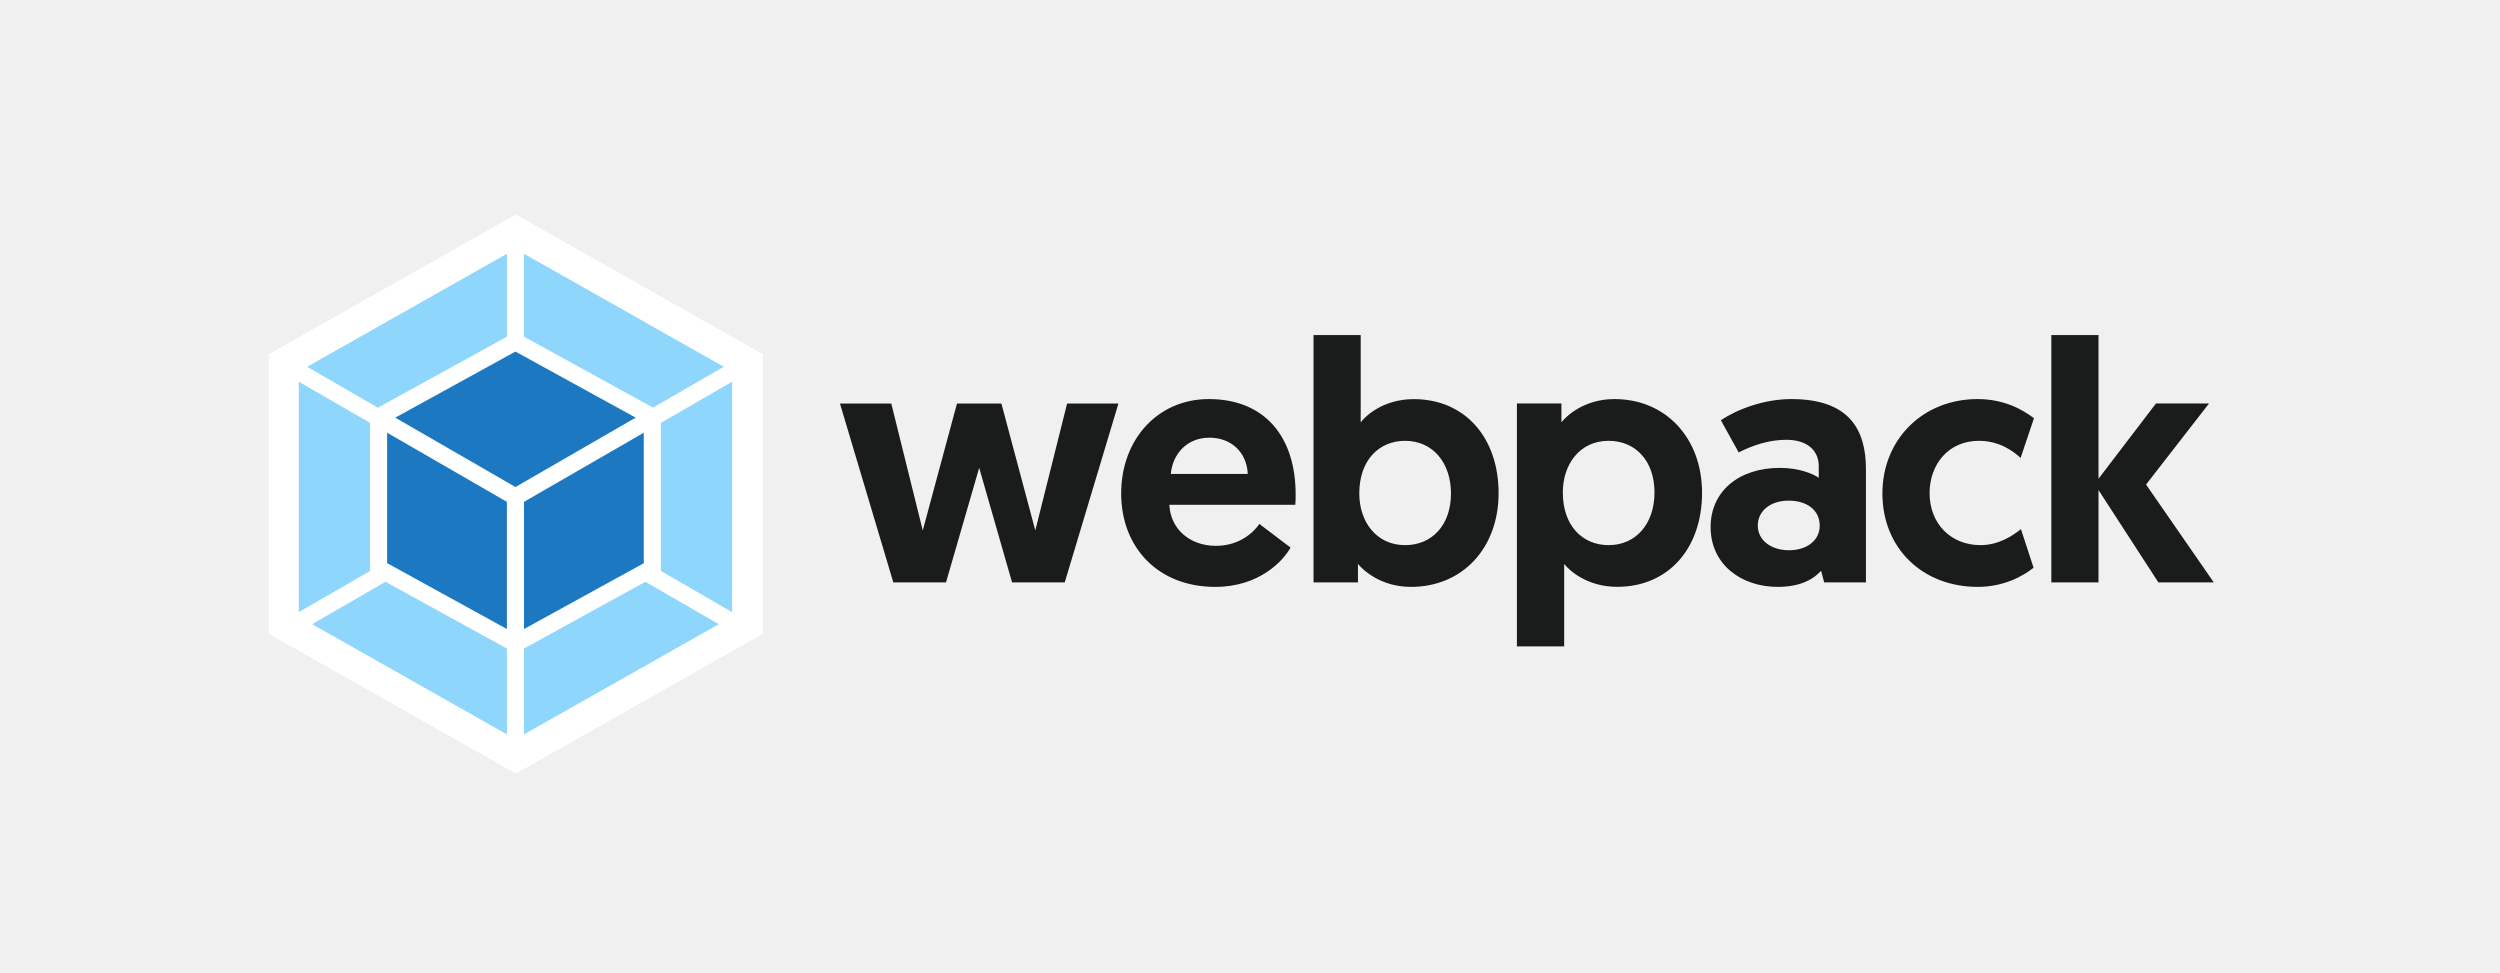
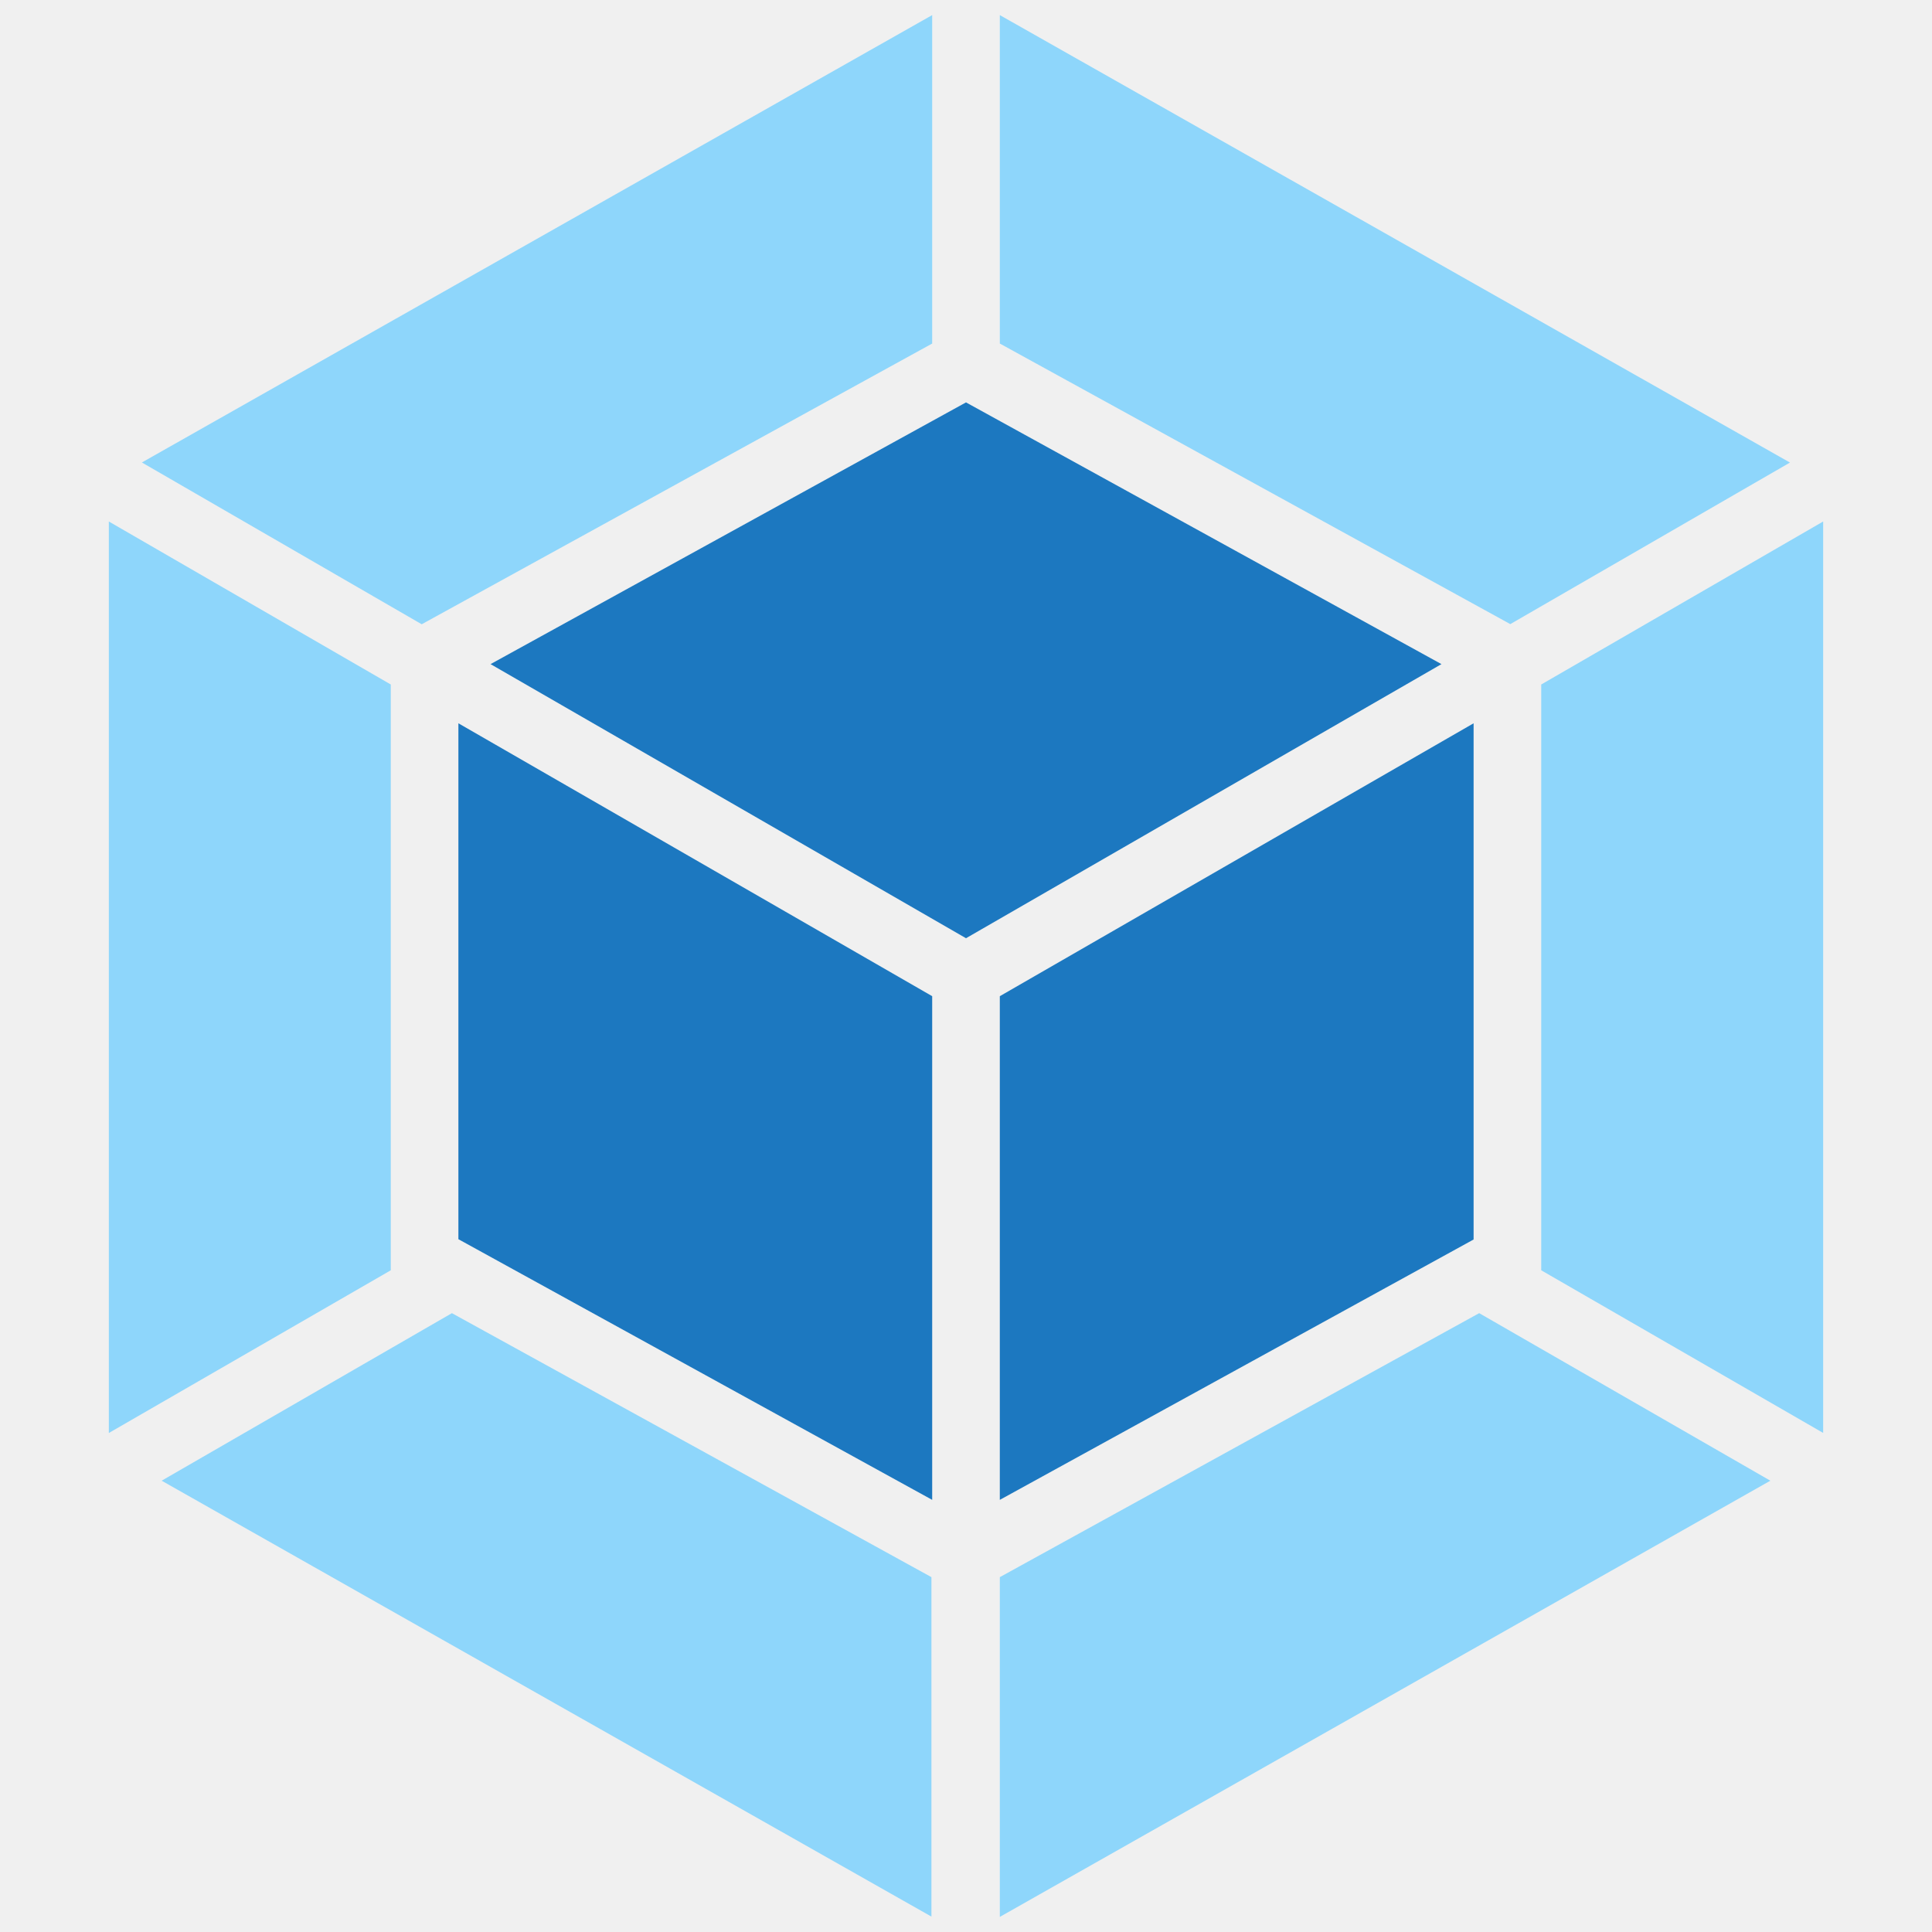
- <svg xmlns="http://www.w3.org/2000/svg" viewBox="0 0 3916 1524">
-   <path fill="#FFF" d="M808 336l387 218.9v437.9l-387 218.9-387-218.9V554.9z" />
-   <path fill="#8ED6FB" d="M1125.9 977.7l-305.1 172.6v-134.4l190.1-104.6 115 66.4zm20.9-18.9V597.9l-111.6 64.5v232l111.6 64.4zm-657.9 18.9L794 1150.3v-134.4L603.8 911.3l-114.9 66.4zM468 958.8V597.9l111.6 64.5v232L468 958.8zm13.1-384.3l312.9-177v129.9L593.5 637.7l-1.6.9-110.8-64.1zm652.6 0l-312.9-177v129.9l200.5 110.2 1.6.9 110.8-64z" />
-   <path fill="#1C78C0" d="M794 985.3L606.4 882.1V677.8L794 786.1v199.2zm26.8 0l187.6-103.1V677.8L820.8 786.1v199.2zm-13.4-207zM619.1 654.2l188.3-103.5 188.3 103.5-188.3 108.7-188.3-108.7z" />
-   <path fill="#1A1C1C" d="M1585.3 912.3h82.5l84.1-280.2h-80.4l-49.8 198.8-53.1-198.8H1499l-53.6 198.8-49.3-198.8h-80.4l83.6 280.2h82.5l52-179.5 51.5 179.5zM1756.2 773c0 84.1 57.3 146.3 147.4 146.3 69.7 0 107.2-41.8 117.9-61.6l-48.8-37c-8 11.8-30 34.3-68.1 34.3-41.3 0-71.3-26.8-72.9-64.3H2029c.5-5.4.5-10.7.5-16.1 0-91.6-49.3-149.5-136.1-149.5-79.9 0-137.2 63.2-137.2 147.9zm77.7-30.6c3.2-32.1 25.7-56.8 60.6-56.8 33.8 0 58.4 22.5 60 56.8h-120.6zm223.5 169.9h69.7v-28.9c7.5 9.1 35.4 35.9 83.1 35.9 80.4 0 137.2-60.5 137.2-146.8 0-86.8-52.5-147.3-132.9-147.3-48.2 0-76.1 26.8-83.1 36.4V524.9h-73.9v387.4zm71.8-139.3c0-52.5 31.1-82.5 71.8-82.5 42.9 0 71.8 33.8 71.8 82.5 0 49.8-30 80.9-71.8 80.9-45 0-71.8-36.5-71.8-80.9zm247 239.5h73.9V883.3c7 9.1 34.8 35.9 83.1 35.9 80.4 0 132.9-60.5 132.9-147.3 0-85.7-56.8-146.8-137.2-146.8-47.7 0-75.6 26.8-83.1 36.4V632h-69.7v380.5zm71.8-241.1c0-44.5 26.8-80.9 71.8-80.9 41.8 0 71.8 31.1 71.8 80.9 0 48.8-28.9 82.5-71.8 82.5-40.7 0-71.8-30-71.8-82.5zm231.5 54.1c0 58.9 48.2 93.8 105 93.8 32.2 0 53.6-9.6 68.1-25.2l4.8 18.2h65.4V734.9c0-62.7-26.8-109.8-116.8-109.8-42.9 0-85.2 16.1-110.4 33.2l27.9 50.4c20.9-10.7 46.6-19.8 74.5-19.8 32.7 0 50.9 16.6 50.9 41.3v18.2c-10.2-7-32.2-15.5-60.6-15.5-65.4-.1-108.8 37.4-108.8 92.6zm73.9-2.2c0-23 19.8-39.1 48.2-39.1s48.8 14.5 48.8 39.1c0 23.6-20.4 38.6-48.2 38.6s-48.8-15.5-48.8-38.6zm348.9 30.6c-46.6 0-79.8-33.8-79.8-81.4 0-45 29.5-82 77.2-82 31.6 0 53.1 15.5 65.4 26.8l20.9-62.2c-18.2-13.9-47.2-30-88.4-30-85.2 0-149 62.7-149 147.9s62.2 146.3 149.5 146.3c40.7 0 71.3-17.1 87.3-30l-19.8-60.5c-12.4 10.1-34.9 25.1-63.3 25.1zm110.9 58.4h73.9V767.6l93.8 144.7h86.8L3361.6 759l98.6-127h-83.1l-90 117.9v-225h-73.9v387.4z" />
+ <svg xmlns="http://www.w3.org/2000/svg" id="angularjs" viewBox="0 0 128 128">
+   <defs>
+     <style>.cls-1{fill:#8ed6fb;}.cls-2{fill:#1c78c0;}</style>
+   </defs>
+   <g id="original">
+     <path class="cls-1" d="M117.29,98.1,66.24,127V104.49L98,87,117.29,98.1Zm3.5-3.16V34.55L102.11,45.35V84.16l18.67,10.77ZM10.71,98.1l51,28.88V104.49L29.94,87Zm-3.5-3.16V34.55L25.89,45.35V84.16Zm2.19-64.3L61.76,1V22.76L28.21,41.21l-.27.15Zm109.18,0L66.24,1V22.76L99.79,41.2l.27.15,18.54-10.71Z" />
+     <path class="cls-2" d="M61.76,99.37,30.37,82.1V47.92L61.76,66Zm4.48,0L97.63,82.12V47.92L66.24,66ZM32.5,44,64,26.66,95.5,44,64,62.16,32.5,44Z" />
+   </g>
</svg>
